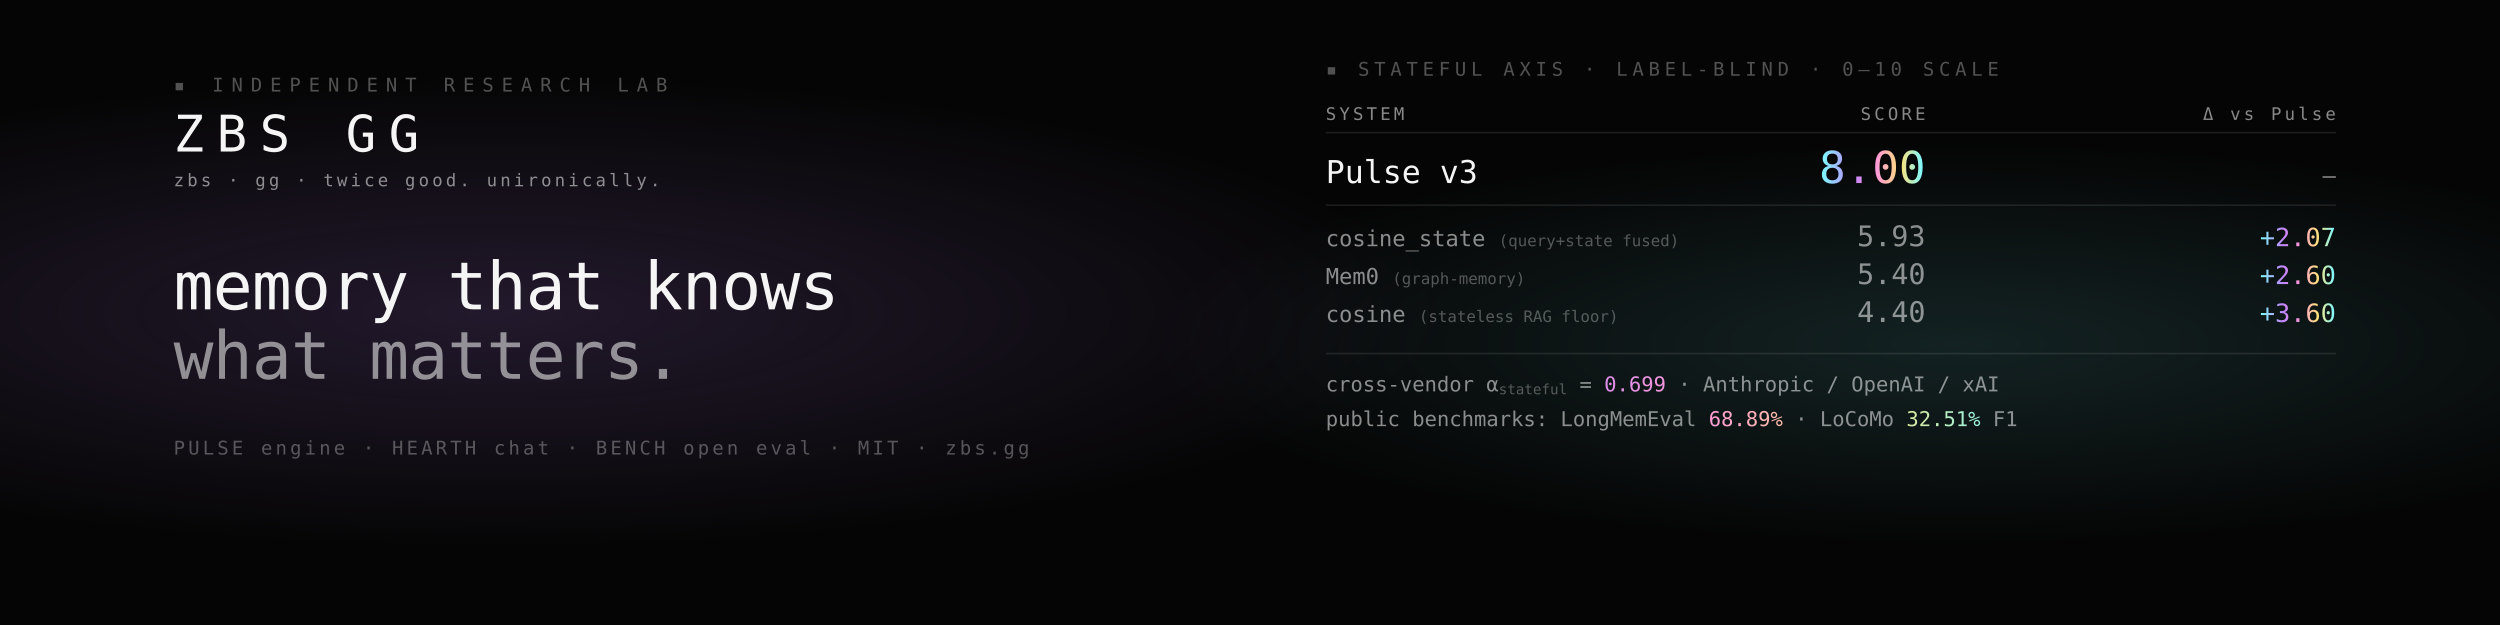
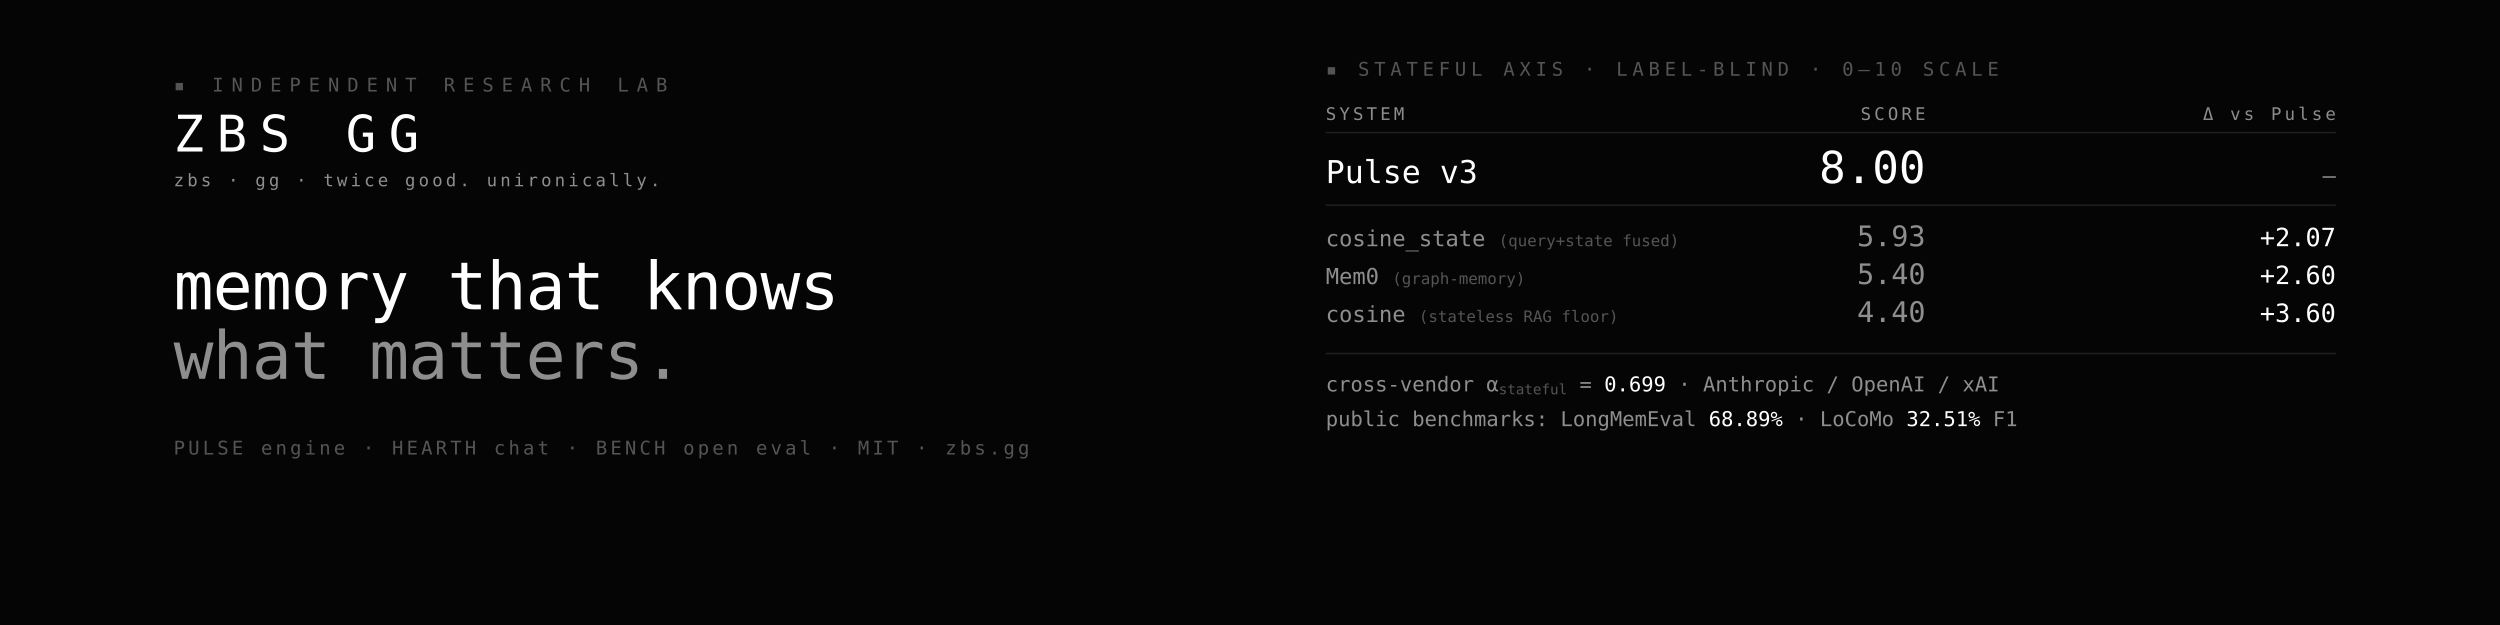
<svg xmlns="http://www.w3.org/2000/svg" viewBox="0 0 1584 396" width="1584" height="396" preserveAspectRatio="xMidYMid meet">
  <defs>
    <linearGradient id="holo" x1="0%" y1="0%" x2="100%" y2="0%">
      <stop offset="0%" stop-color="#7df9ff" />
      <stop offset="30%" stop-color="#c084fc" />
      <stop offset="55%" stop-color="#ff9ad6" />
      <stop offset="78%" stop-color="#ffe27a" />
      <stop offset="100%" stop-color="#7df9ff" />
    </linearGradient>
    <radialGradient id="halo1" cx="20%" cy="50%" r="38%">
      <stop offset="0%" stop-color="rgba(192,132,252,0.16)" />
      <stop offset="100%" stop-color="rgba(192,132,252,0)" />
    </radialGradient>
    <radialGradient id="halo2" cx="78%" cy="55%" r="32%">
      <stop offset="0%" stop-color="rgba(125,249,255,0.12)" />
      <stop offset="100%" stop-color="rgba(125,249,255,0)" />
    </radialGradient>
    <style>
      .mono { font-family: ui-monospace, "JetBrains Mono", "SF Mono", Menlo, monospace; }
-       .fg     { fill: #f5f5f5; }
-       .dim    { fill: rgba(245,245,245,0.55); }
-       .faint  { fill: rgba(245,245,245,0.32); }
-       .holo   { fill: url(#holo); }
-       .rule   { stroke: rgba(245,245,245,0.10); stroke-width: 1; }
+       .fg     { fill: #ffffff; }
+       .dim    { fill: rgba(255,255,255,0.55); }
+       .faint  { fill: rgba(255,255,255,0.32); }
+       .holo   { fill: #ffffff; }
+       .rule   { stroke: rgba(255,255,255,0.10); stroke-width: 1; }
    </style>
  </defs>
  <rect width="1584" height="396" fill="#050505" />
-   <rect width="1584" height="396" fill="url(#halo1)" />
-   <rect width="1584" height="396" fill="url(#halo2)" />
  <text x="110" y="58" class="mono faint" font-size="12" letter-spacing="5">▪ INDEPENDENT RESEARCH LAB</text>
  <text x="110" y="96" class="mono fg" font-size="32" letter-spacing="8" font-weight="500">ZBS GG</text>
  <text x="110" y="118" class="mono dim" font-size="11" letter-spacing="2">zbs · gg · twice good. unironically.</text>
  <text x="110" y="196" class="mono fg" font-size="42" letter-spacing="-0.5">memory that knows</text>
  <text x="110" y="240" class="mono dim" font-size="42" letter-spacing="-0.5">what matters.</text>
  <text x="110" y="288" class="mono faint" font-size="12" letter-spacing="2">
    PULSE engine  ·  HEARTH chat  ·  BENCH open eval  ·  MIT  ·  zbs.gg
  </text>
  <g transform="translate(840, 48)">
    <text x="0" y="0" class="mono faint" font-size="12" letter-spacing="3">▪ STATEFUL AXIS  ·  LABEL-BLIND  ·  0–10 SCALE</text>
    <text x="0" y="28" class="mono dim" font-size="11" letter-spacing="2">SYSTEM</text>
    <text x="380" y="28" class="mono dim" font-size="11" letter-spacing="2" text-anchor="end">SCORE</text>
    <text x="640" y="28" class="mono dim" font-size="11" letter-spacing="2" text-anchor="end">Δ vs Pulse</text>
    <line x1="0" y1="36" x2="640" y2="36" class="rule" />
    <text x="0" y="68" class="mono fg" font-size="20" font-weight="500">Pulse v3</text>
    <text x="380" y="68" class="mono holo" font-size="28" font-weight="500" text-anchor="end">8.00</text>
    <text x="640" y="68" class="mono dim" font-size="14" text-anchor="end">—</text>
    <line x1="0" y1="82" x2="640" y2="82" class="rule" />
    <text x="0" y="108" class="mono dim" font-size="14">cosine_state  <tspan class="faint" font-size="10">(query+state fused)</tspan>
    </text>
    <text x="380" y="108" class="mono dim" font-size="18" text-anchor="end">5.93</text>
    <text x="640" y="108" class="mono holo" font-size="16" font-weight="500" text-anchor="end">+2.07</text>
    <text x="0" y="132" class="mono dim" font-size="14">Mem0          <tspan class="faint" font-size="10">(graph-memory)</tspan>
    </text>
    <text x="380" y="132" class="mono dim" font-size="18" text-anchor="end">5.40</text>
    <text x="640" y="132" class="mono holo" font-size="16" font-weight="500" text-anchor="end">+2.60</text>
    <text x="0" y="156" class="mono dim" font-size="14">cosine        <tspan class="faint" font-size="10">(stateless RAG floor)</tspan>
    </text>
    <text x="380" y="156" class="mono dim" font-size="18" text-anchor="end">4.40</text>
    <text x="640" y="156" class="mono holo" font-size="16" font-weight="500" text-anchor="end">+3.60</text>
    <line x1="0" y1="176" x2="640" y2="176" class="rule" />
    <text x="0" y="200" class="mono dim" font-size="13">cross-vendor α<tspan baseline-shift="sub" font-size="9" class="faint">stateful</tspan> =
      <tspan class="holo" font-weight="500">0.699</tspan>  ·  Anthropic / OpenAI / xAI
    </text>
    <text x="0" y="222" class="mono dim" font-size="13">public benchmarks: LongMemEval
      <tspan class="holo" font-weight="500">68.89%</tspan>  ·  LoCoMo
      <tspan class="holo" font-weight="500">32.51%</tspan> F1
    </text>
  </g>
</svg>
